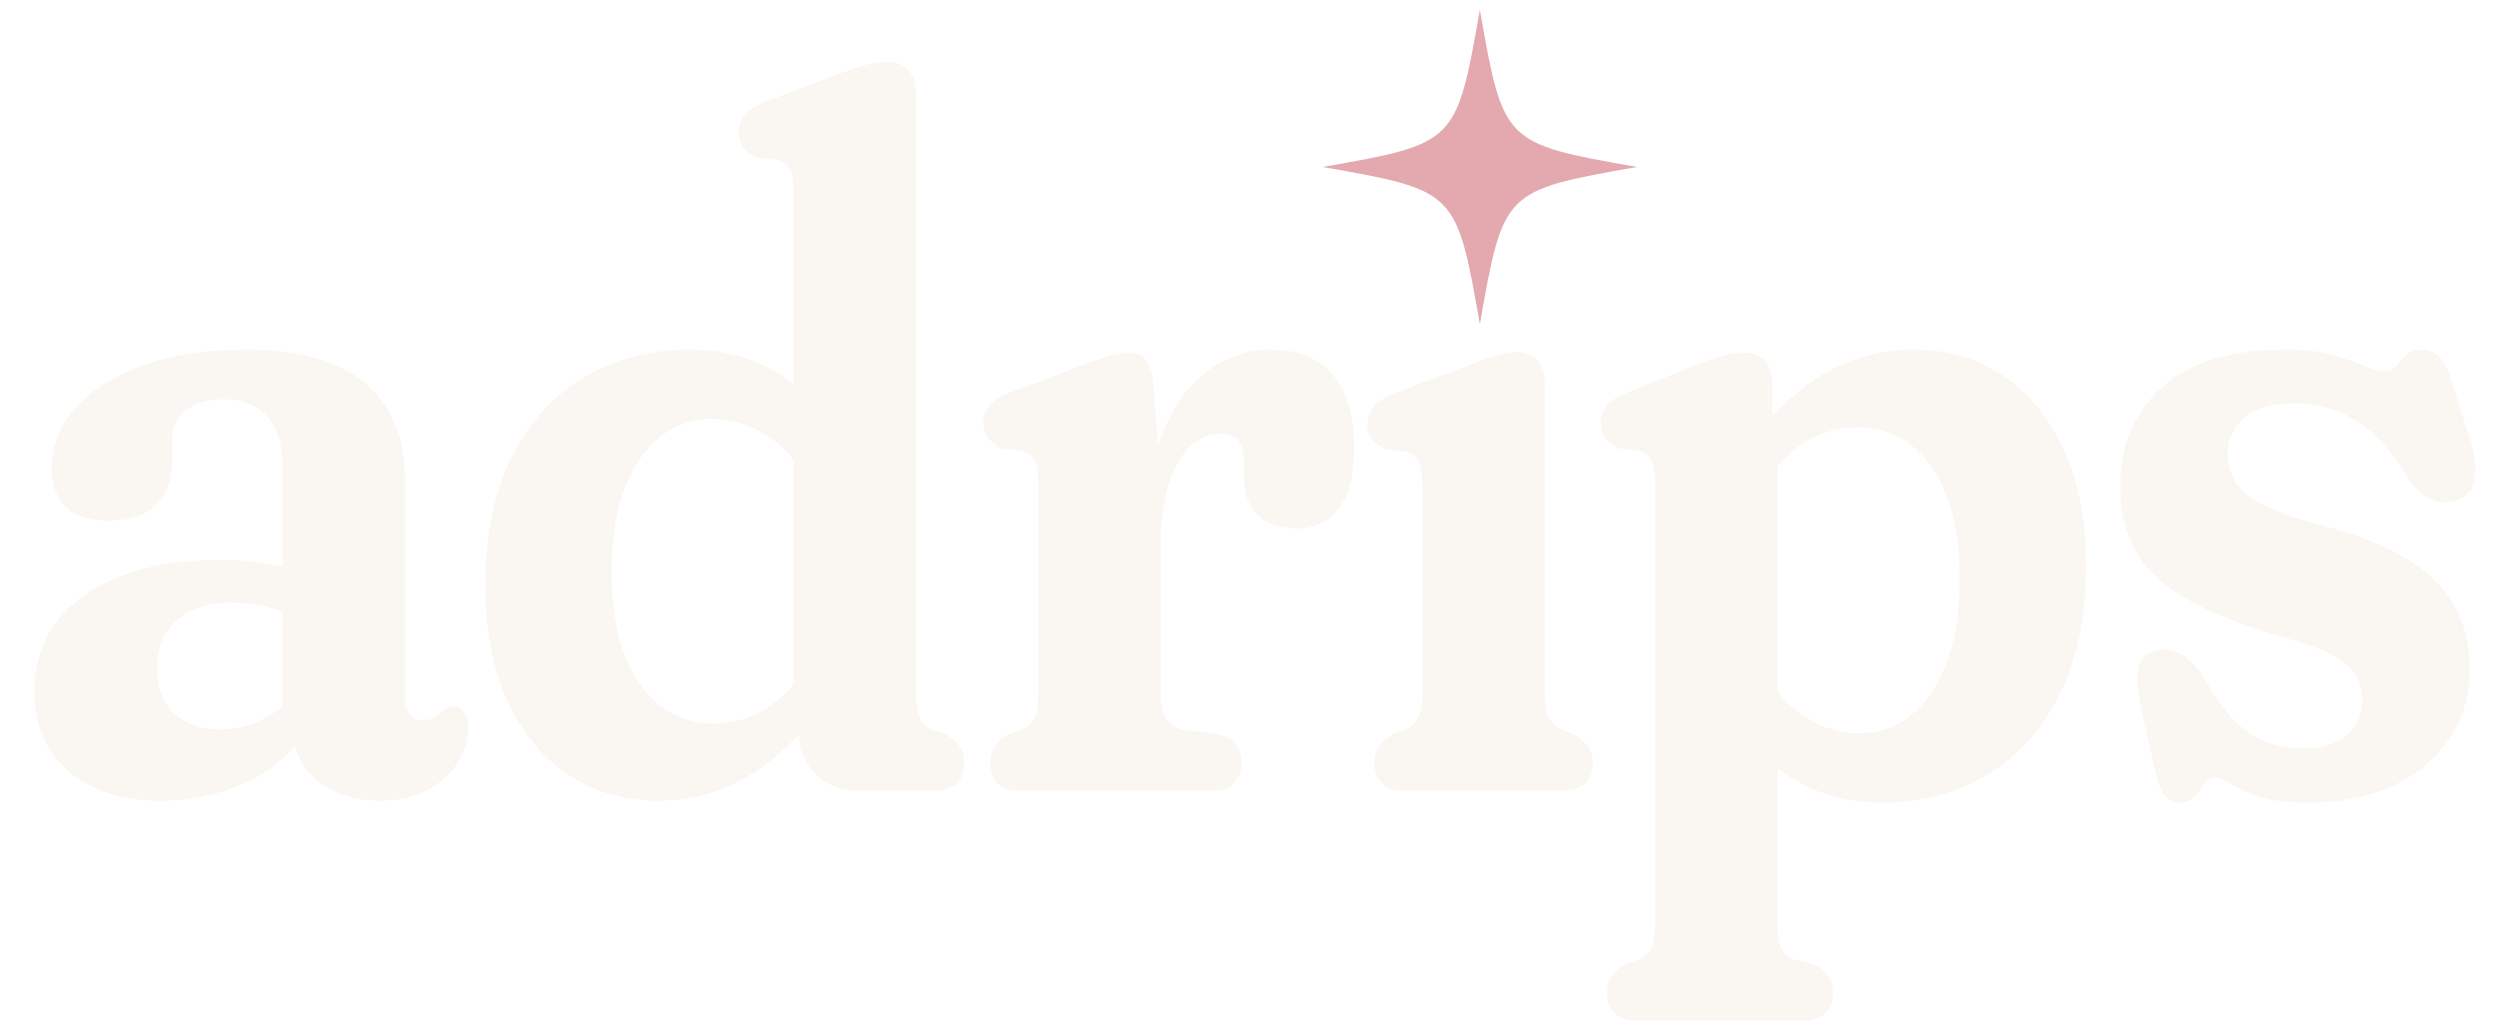
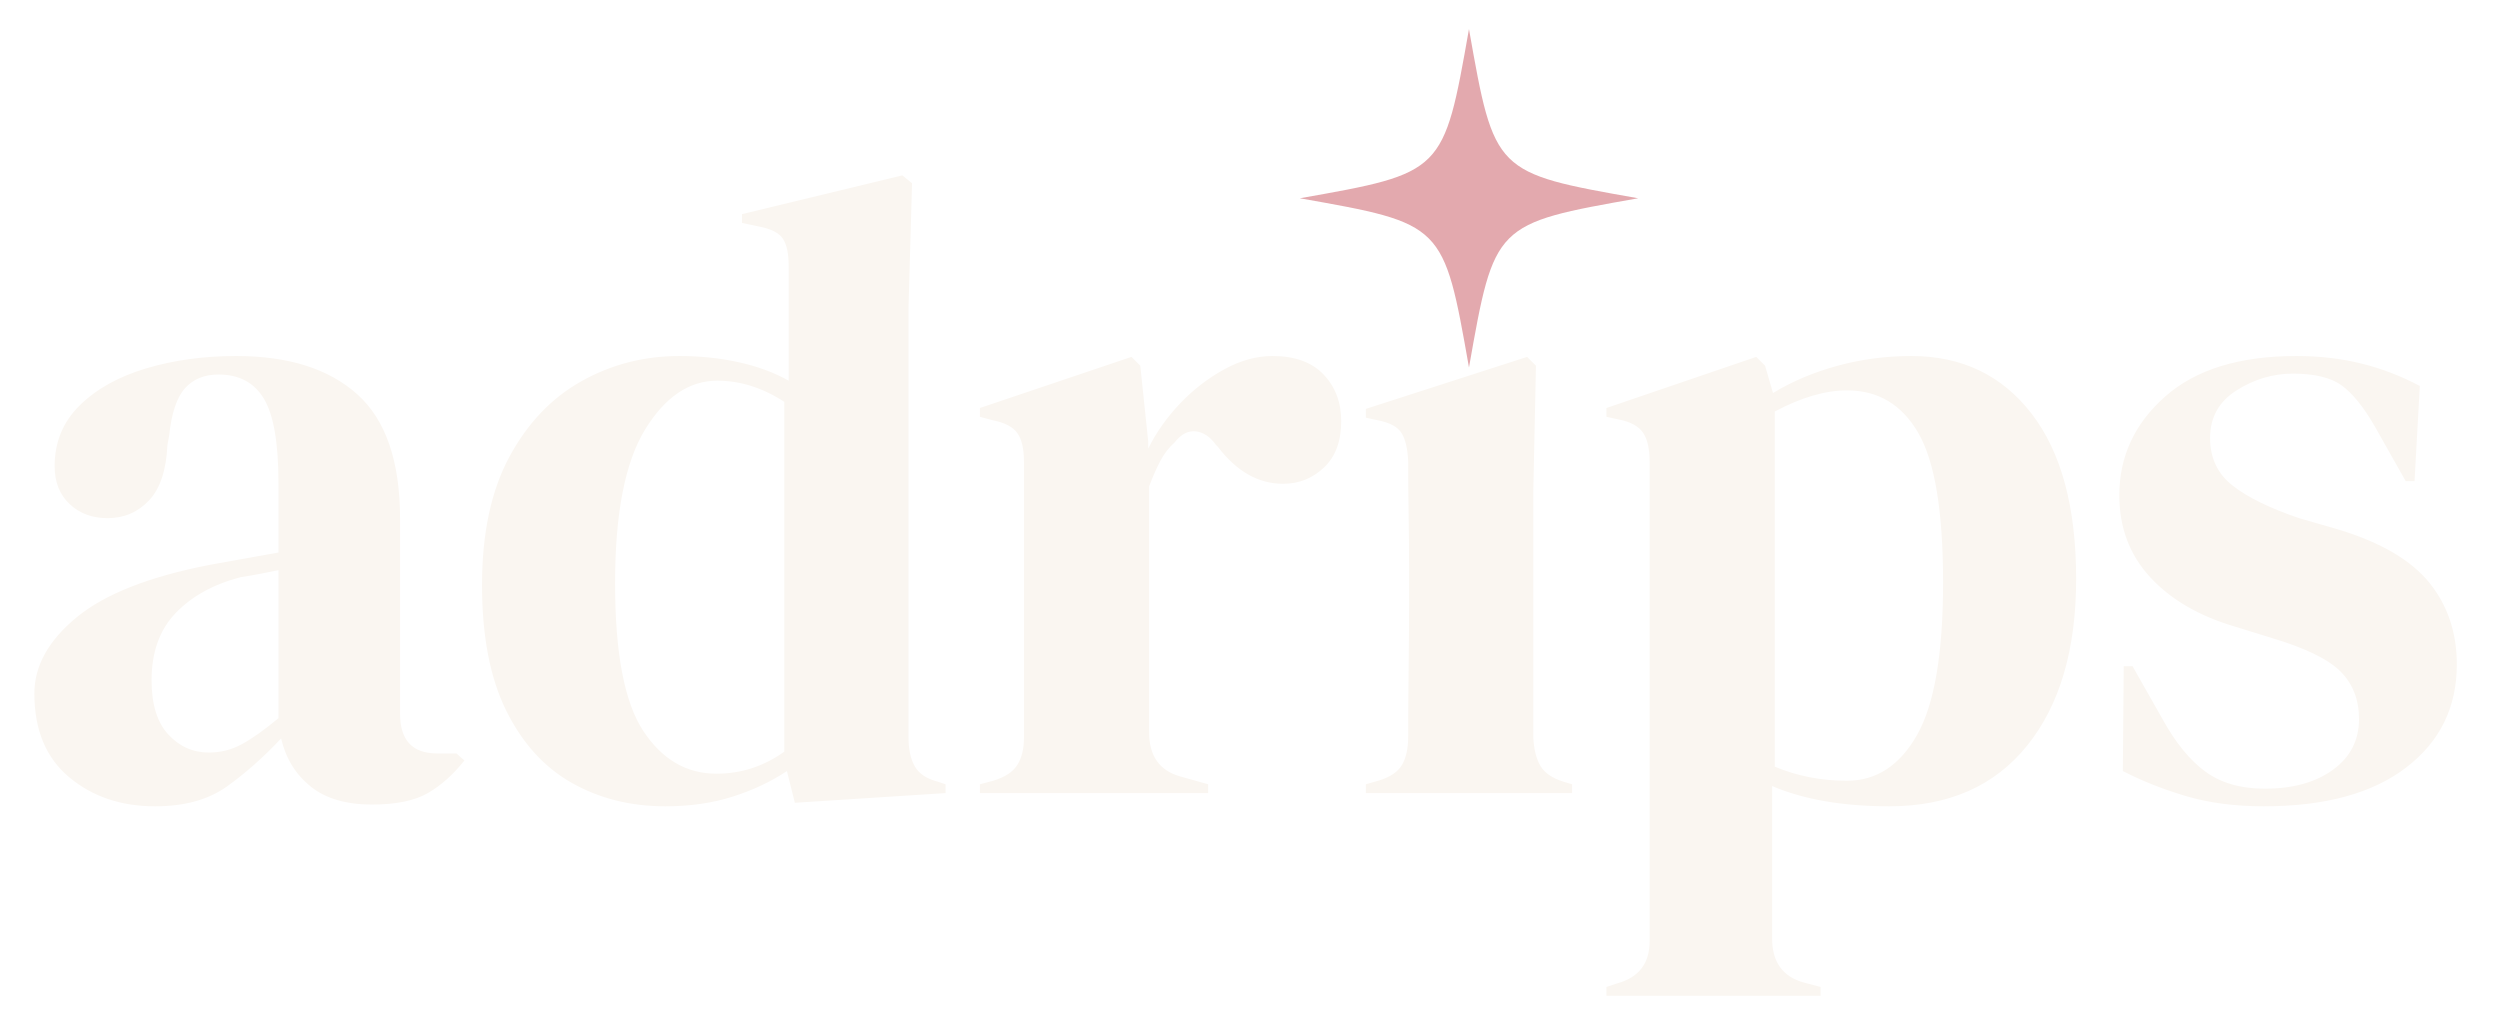
- <svg xmlns="http://www.w3.org/2000/svg" viewBox="-20 -1610 5090 2100" role="img" aria-label="Adrips">
-   <path fill="#faf6f1" d="M576 -130V-157L555 -162V-664Q555 -728 523.5 -762.5Q492 -797 436 -797Q387 -797 359.0 -775.0Q331 -753 331 -718V-673Q331 -613 297.5 -581.5Q264 -550 201 -550Q141 -550 113.0 -579.0Q85 -608 85 -657Q85 -720 130.0 -774.5Q175 -829 264.0 -863.5Q353 -898 483 -898Q644 -898 724.0 -829.0Q804 -760 804 -638V-192Q804 -172 812.5 -158.0Q821 -144 843 -144Q856 -144 864.0 -148.5Q872 -153 878 -161Q883 -165 888.5 -168.5Q894 -172 901 -172Q917 -172 925.0 -159.0Q933 -146 933 -126Q933 -90 911.5 -56.5Q890 -23 850.0 -1.5Q810 20 754 20Q675 20 625.5 -21.5Q576 -63 576 -130ZM50 -201Q50 -326 152.0 -398.0Q254 -470 429 -470Q475 -470 520.5 -463.0Q566 -456 598 -443L574 -356Q545 -370 515.0 -376.5Q485 -383 450 -383Q381 -383 340.5 -347.5Q300 -312 300 -249Q300 -188 335.5 -156.5Q371 -125 427 -125Q477 -125 519.0 -147.5Q561 -170 588 -208L610 -128Q565 -58 484.5 -19.0Q404 20 307 20Q187 20 118.5 -41.0Q50 -102 50 -201Z M1607 -177 1596 -184V-1219Q1596 -1252 1588.0 -1265.5Q1580 -1279 1561 -1285L1522 -1289Q1501 -1299 1492.5 -1311.0Q1484 -1323 1484 -1341Q1484 -1361 1496.5 -1376.0Q1509 -1391 1541 -1404L1687 -1459Q1726 -1474 1747.5 -1479.0Q1769 -1484 1787 -1484Q1815 -1484 1830.0 -1466.5Q1845 -1449 1845 -1420V-201Q1845 -163 1853.5 -147.0Q1862 -131 1879 -124L1906 -115Q1924 -104 1933.5 -90.5Q1943 -77 1943 -56Q1943 -29 1927.0 -14.5Q1911 0 1882 0H1726Q1676 0 1641.5 -33.0Q1607 -66 1607 -117ZM968 -417Q968 -572 1022.0 -679.5Q1076 -787 1170.0 -842.5Q1264 -898 1384 -898Q1490 -898 1571.0 -846.0Q1652 -794 1705 -700L1638 -606Q1598 -686 1544.5 -721.5Q1491 -757 1428 -757Q1370 -757 1324.0 -720.5Q1278 -684 1251.5 -614.5Q1225 -545 1225 -445Q1225 -345 1252.0 -276.0Q1279 -207 1326.0 -172.0Q1373 -137 1432 -137Q1500 -137 1554.5 -177.5Q1609 -218 1648 -296L1691 -230Q1622 -112 1528.5 -46.0Q1435 20 1319 20Q1216 20 1136.5 -33.0Q1057 -86 1012.5 -184.5Q968 -283 968 -417Z M2308 -488Q2308 -628 2343.0 -718.5Q2378 -809 2437.0 -853.5Q2496 -898 2568 -898Q2649 -898 2693.0 -847.5Q2737 -797 2737 -698Q2737 -614 2705.0 -574.0Q2673 -534 2622 -534Q2568 -534 2540.5 -561.5Q2513 -589 2513 -638V-671Q2513 -700 2500.5 -713.5Q2488 -727 2464 -727Q2431 -727 2403.5 -701.5Q2376 -676 2359.5 -625.0Q2343 -574 2343 -498ZM2329 -821 2343 -624V-201Q2343 -166 2354.0 -147.0Q2365 -128 2393 -124L2457 -115Q2484 -111 2496.0 -95.0Q2508 -79 2508 -56Q2508 -31 2492.5 -15.5Q2477 0 2446 0H2057Q2028 0 2012.0 -14.5Q1996 -29 1996 -56Q1996 -77 2005.5 -90.5Q2015 -104 2033 -115L2060 -124Q2079 -132 2086.5 -147.5Q2094 -163 2094 -201V-627Q2094 -660 2086.0 -673.5Q2078 -687 2060 -693L2020 -697Q2000 -707 1991.0 -719.0Q1982 -731 1982 -749Q1982 -769 1995.0 -784.5Q2008 -800 2040 -812L2191 -869Q2224 -882 2245.0 -887.0Q2266 -892 2280 -892Q2301 -892 2313.0 -877.0Q2325 -862 2329 -821Z M3125 -829V-202Q3125 -164 3134.0 -148.0Q3143 -132 3159 -125L3183 -116Q3202 -104 3212.5 -91.0Q3223 -78 3223 -56Q3223 -29 3206.5 -14.5Q3190 0 3161 0H2839Q2811 0 2794.5 -14.5Q2778 -29 2778 -56Q2778 -78 2788.0 -91.0Q2798 -104 2817 -116L2842 -125Q2858 -132 2867.0 -148.0Q2876 -164 2876 -202V-625Q2876 -657 2868.0 -671.0Q2860 -685 2842 -691L2802 -695Q2783 -704 2773.5 -716.0Q2764 -728 2764 -747Q2764 -767 2777.5 -782.5Q2791 -798 2822 -810L2967 -865Q3003 -879 3026.5 -886.0Q3050 -893 3068 -893Q3096 -893 3110.5 -875.5Q3125 -858 3125 -829Z M3589 -828V-727L3599 -701V267Q3599 305 3606.5 321.0Q3614 337 3633 344L3675 353Q3692 363 3702.0 377.0Q3712 391 3712 412Q3712 438 3695.5 453.0Q3679 468 3651 468H3313Q3284 468 3268.0 453.5Q3252 439 3252 412Q3252 391 3262.0 377.5Q3272 364 3289 353L3316 344Q3335 337 3342.5 321.0Q3350 305 3350 267V-627Q3350 -660 3342.5 -673.5Q3335 -687 3316 -693L3277 -697Q3256 -707 3247.5 -719.0Q3239 -731 3239 -749Q3239 -769 3251.5 -784.0Q3264 -799 3296 -812L3426 -864Q3465 -880 3489.0 -886.0Q3513 -892 3530 -892Q3559 -892 3574.0 -874.5Q3589 -857 3589 -828ZM3547 -582 3504 -648Q3573 -765 3666.5 -831.5Q3760 -898 3876 -898Q3980 -898 4059.0 -844.5Q4138 -791 4182.5 -693.0Q4227 -595 4227 -459Q4227 -304 4173.0 -196.0Q4119 -88 4025.0 -32.0Q3931 24 3812 24Q3706 24 3624.5 -28.0Q3543 -80 3491 -174L3557 -268Q3598 -188 3651.5 -152.5Q3705 -117 3767 -117Q3825 -117 3870.5 -153.5Q3916 -190 3943.0 -260.5Q3970 -331 3970 -431Q3970 -533 3943.0 -601.5Q3916 -670 3869.5 -705.0Q3823 -740 3763 -740Q3695 -740 3641.0 -700.0Q3587 -660 3547 -582Z M4669 -86Q4728 -86 4759.0 -114.0Q4790 -142 4790 -184Q4790 -212 4778.0 -233.5Q4766 -255 4733.5 -274.0Q4701 -293 4641 -309Q4508 -347 4433.0 -390.0Q4358 -433 4327.5 -489.5Q4297 -546 4297 -624Q4297 -743 4381.0 -820.5Q4465 -898 4634 -898Q4692 -898 4730.0 -887.0Q4768 -876 4793.5 -865.0Q4819 -854 4837 -854Q4851 -854 4859.5 -865.0Q4868 -876 4879.0 -887.0Q4890 -898 4910 -898Q4930 -898 4945.0 -885.0Q4960 -872 4971 -834L5010 -713Q5024 -666 5018.5 -635.0Q5013 -604 4987 -593Q4959 -582 4931.5 -593.0Q4904 -604 4883 -636Q4849 -693 4812.5 -726.0Q4776 -759 4735.5 -774.0Q4695 -789 4650 -789Q4580 -789 4547.5 -758.5Q4515 -728 4515 -685Q4515 -655 4531.0 -629.5Q4547 -604 4586.5 -583.0Q4626 -562 4697 -543Q4801 -517 4870.0 -478.0Q4939 -439 4973.5 -383.0Q5008 -327 5008 -248Q5008 -167 4967.0 -106.0Q4926 -45 4852.5 -10.5Q4779 24 4680 24Q4615 24 4577.5 11.0Q4540 -2 4521.0 -14.5Q4502 -27 4490 -27Q4476 -27 4467.5 -14.5Q4459 -2 4449.0 11.0Q4439 24 4420 24Q4401 24 4388.5 11.0Q4376 -2 4370 -33L4339 -169Q4329 -222 4333.5 -249.5Q4338 -277 4368 -285Q4394 -292 4419.0 -279.0Q4444 -266 4468 -229Q4511 -151 4558.0 -118.5Q4605 -86 4669 -86Z" />
-   <path fill="#e3a9ae" d="M2993 -1590C3041 -1318 3041 -1318 3313 -1270C3041 -1222 3041 -1222 2993 -950C2945 -1222 2945 -1222 2673 -1270C2945 -1318 2945 -1318 2993 -1590Z" />
+ <svg xmlns="http://www.w3.org/2000/svg" viewBox="-10 -900 2837 1150" role="img" aria-label="Adrips">
+   <path fill="#faf6f1" d="M166 15Q108 15 68.5 -18Q29 -51 29 -113Q29 -160 77 -199.5Q125 -239 228 -259Q244 -262 264 -265.5Q284 -269 306 -273V-352Q306 -420 289.5 -447.5Q273 -475 238 -475Q214 -475 200 -459.5Q186 -444 182 -406L180 -395Q178 -352 159 -332Q140 -312 112 -312Q86 -312 69 -328Q52 -344 52 -371Q52 -412 80.5 -440Q109 -468 156 -482Q203 -496 258 -496Q347 -496 395.5 -452.5Q444 -409 444 -311V-90Q444 -45 486 -45H508L517 -37Q498 -13 475.5 0Q453 13 412 13Q368 13 342.5 -7.5Q317 -28 309 -62Q279 -30 247.5 -7.5Q216 15 166 15ZM227 -46Q247 -46 264.5 -55.5Q282 -65 306 -85V-253Q296 -251 286 -249Q276 -247 263 -245Q217 -233 189.5 -204.5Q162 -176 162 -128Q162 -87 181 -66.5Q200 -46 227 -46Z M745 15Q686 15 639 -11.5Q592 -38 564.5 -93.5Q537 -149 537 -236Q537 -324 568 -381.5Q599 -439 650 -467.5Q701 -496 761 -496Q796 -496 828 -489Q860 -482 885 -468V-598Q885 -619 878.5 -629Q872 -639 851 -643L832 -647V-657L1014 -701L1025 -692L1021 -552V-63Q1021 -43 1028 -30.5Q1035 -18 1054 -13L1063 -10V0L892 11L883 -25Q856 -7 821.5 4Q787 15 745 15ZM803 -22Q845 -22 880 -47V-444Q843 -468 804 -468Q756 -468 722 -412.5Q688 -357 688 -238Q688 -119 720 -70.5Q752 -22 803 -22Z M1102 0V-10L1117 -14Q1137 -20 1144.5 -32Q1152 -44 1152 -63V-376Q1152 -398 1144.5 -408.5Q1137 -419 1117 -423L1102 -427V-437L1274 -495L1284 -485L1293 -399V-391Q1307 -419 1329.5 -442.5Q1352 -466 1379.5 -481Q1407 -496 1434 -496Q1472 -496 1492 -475Q1512 -454 1512 -422Q1512 -388 1492.5 -369.5Q1473 -351 1446 -351Q1404 -351 1372 -393L1370 -395Q1360 -409 1347 -410.5Q1334 -412 1323 -398Q1313 -389 1306.5 -376.5Q1300 -364 1294 -348V-69Q1294 -29 1329 -19L1361 -10V0Z M1540 0V-10L1554 -14Q1574 -20 1581 -32Q1588 -44 1588 -64Q1588 -99 1588.5 -139.5Q1589 -180 1589 -210V-258Q1589 -289 1588.5 -316.5Q1588 -344 1588 -377Q1587 -398 1580.5 -408.5Q1574 -419 1554 -423L1540 -426V-436L1723 -495L1733 -485L1730 -343V-63Q1731 -43 1738 -31Q1745 -19 1764 -13L1774 -10V0Z M1813 230V220L1825 216Q1862 206 1862 168V-376Q1862 -398 1854.5 -409Q1847 -420 1827 -424L1813 -427V-437L1983 -495L1993 -485L2002 -454Q2035 -474 2075.5 -485Q2116 -496 2159 -496Q2245 -496 2295.5 -430.5Q2346 -365 2346 -243Q2346 -123 2290.5 -54Q2235 15 2134 15Q2055 15 2001 -8V165Q2001 205 2037 215L2056 220V230ZM2086 -14Q2136 -14 2165.5 -66Q2195 -118 2195 -239Q2195 -360 2167 -408.5Q2139 -457 2086 -457Q2049 -457 2004 -433V-30Q2042 -14 2086 -14Z M2559 15Q2510 15 2471 3.5Q2432 -8 2399 -25L2400 -144H2410L2444 -84Q2466 -44 2492.5 -24.5Q2519 -5 2560 -5Q2608 -5 2637.5 -26.5Q2667 -48 2667 -84Q2667 -117 2646 -138Q2625 -159 2568 -176L2526 -189Q2465 -207 2430 -245Q2395 -283 2395 -338Q2395 -404 2447 -450Q2499 -496 2596 -496Q2635 -496 2669.5 -487.5Q2704 -479 2736 -462L2730 -354H2720L2685 -416Q2666 -449 2647.5 -462.5Q2629 -476 2592 -476Q2558 -476 2528 -457Q2498 -438 2498 -403Q2498 -369 2523.5 -349Q2549 -329 2599 -312L2644 -299Q2716 -277 2747 -238.5Q2778 -200 2778 -146Q2778 -73 2720.5 -29Q2663 15 2559 15Z" />
+   <path fill="#e3a9ae" transform="translate(1657.0 -675) scale(0.6) translate(-2993 1270)" d="M2993 -1590C3041 -1318 3041 -1318 3313 -1270C3041 -1222 3041 -1222 2993 -950C2945 -1222 2945 -1222 2673 -1270C2945 -1318 2945 -1318 2993 -1590Z" />
</svg>
